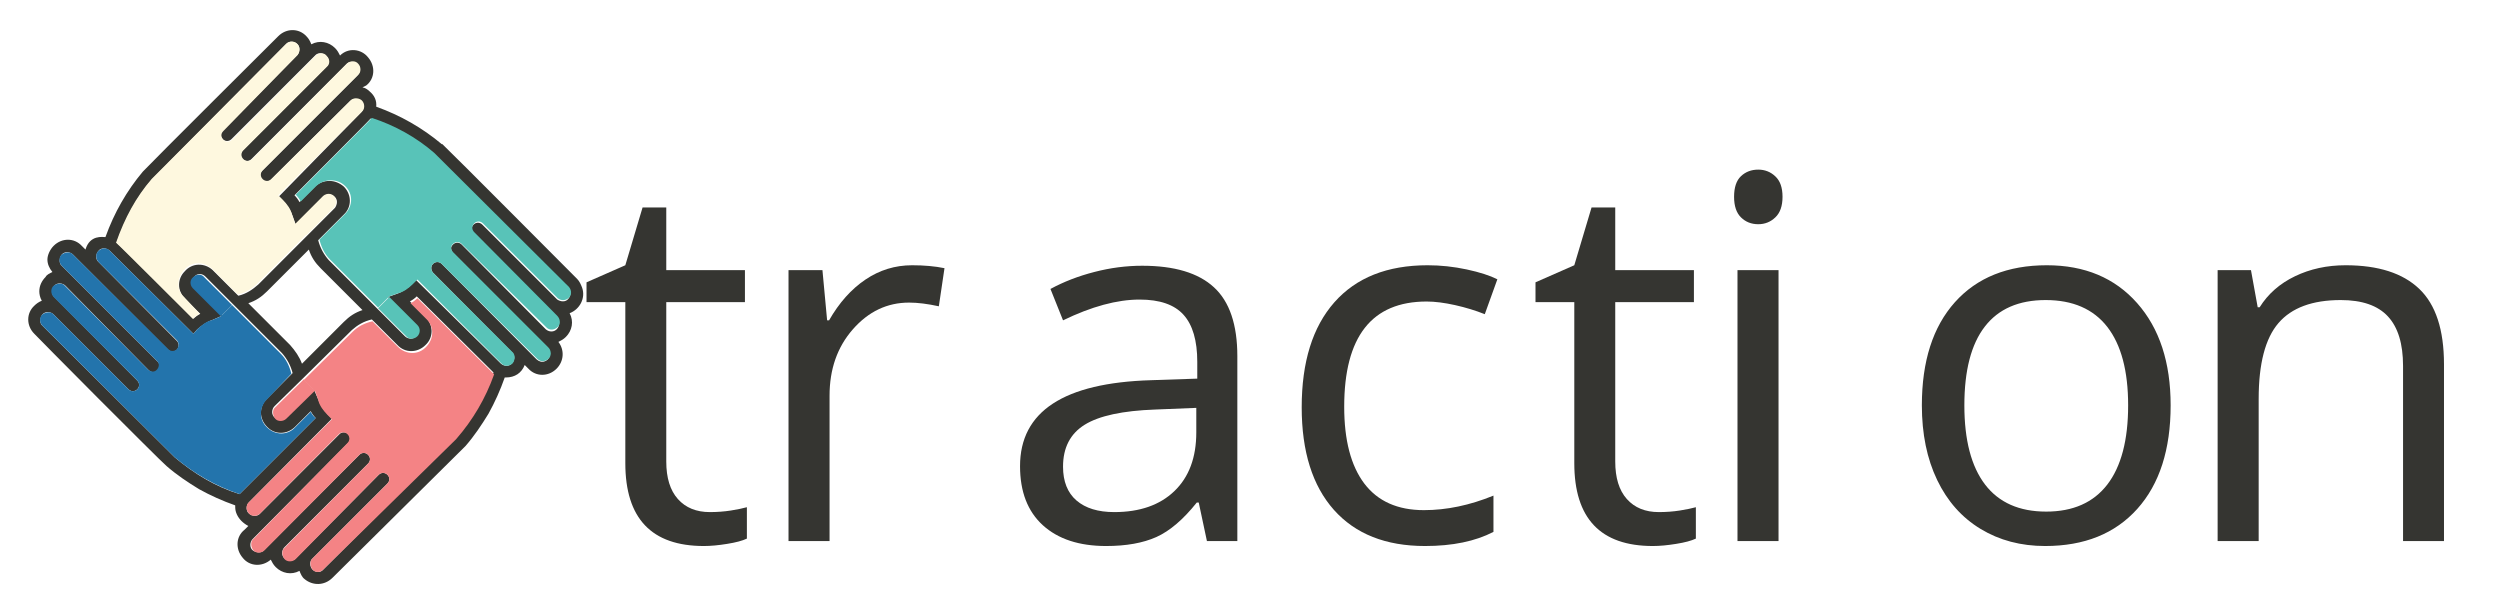
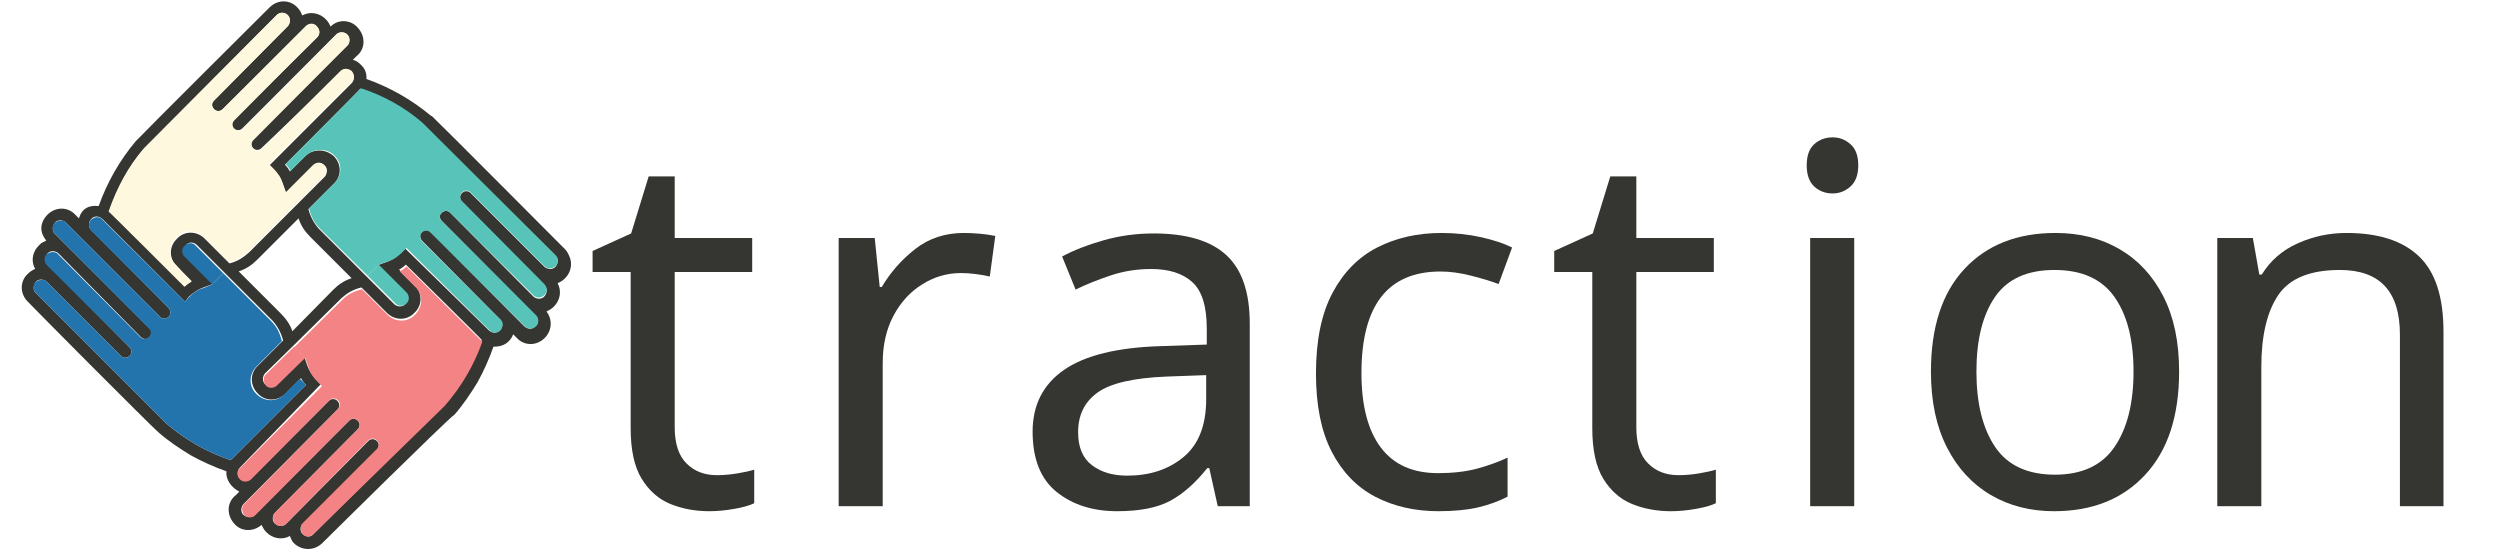
- <svg xmlns="http://www.w3.org/2000/svg" version="1.1" id="Layer_1" x="0px" y="0px" viewBox="0 0 400.7 97.3" style="enable-background:new 0 0 400.7 97.3;" xml:space="preserve">
+ <svg xmlns="http://www.w3.org/2000/svg" version="1.1" id="Layer_1" x="0px" y="0px" viewBox="0 0 405.3 89" style="enable-background:new 0 0 405.3 89;" xml:space="preserve">
  <style type="text/css">
	.st0{fill:#353531;}
- 	.st1{font-family:'OpenSans';}
+ 	.st1{font-family:'OpenSans-ExtraboldItalic';}
	.st2{font-size:81.123px;}
	.st3{letter-spacing:-2;}
- 	.st4{letter-spacing:-4;}
- 	.st5{fill:#F48385;}
- 	.st6{fill:#2374AC;}
- 	.st7{fill:#58C3B8;}
- 	.st8{fill:#FEF8DF;}    
- 	@font-face {
-       src: url('https://fonts.googleapis.com/css?family=Open+Sans:800i');
-     }
+ 	.st4{letter-spacing:-3;}
+ 	.st5{letter-spacing:-1;}
+ 	.st6{letter-spacing:-4;}
+ 	.st7{letter-spacing:-5;}
+ 	.st8{letter-spacing:-7;}
+ 	.st9{fill:#F48385;}
+ 	.st10{fill:#2374AC;}
+ 	.st11{fill:#58C3B8;}
+ 	.st12{fill:#FEF8DF;}
+ 	@font-family {
+ 	src: url('https://fonts.googleapis.com/css?family=Open+Sans:800i')
+ 	}
</style>
-   <text transform="matrix(1 0 0 1 92.7738 86.7182)">
-     <tspan x="0" y="0" class="st0 st1 st2 st3">tr</tspan>
-     <tspan x="67" y="0" class="st0 st1 st2 st4">a</tspan>
-     <tspan x="111.3" y="0" class="st0 st1 st2">c</tspan>
-     <tspan x="152.1" y="0" class="st0 st1 st2 st3">ti</tspan>
-     <tspan x="210.7" y="0" class="st0 st1 st2 st4">on</tspan>
+   <text transform="matrix(1 0 0 1 94.7738 82.0643)">
+     <tspan x="0" y="0" class="st0 st1 st2 st3">t</tspan>
+     <tspan x="34.3" y="0" class="st0 st1 st2">r</tspan>
+     <tspan x="68.9" y="0" class="st0 st1 st2 st4">a</tspan>
+     <tspan x="114.1" y="0" class="st0 st1 st2">c</tspan>
+     <tspan x="155.9" y="0" class="st0 st1 st2 st5">t</tspan>
+     <tspan x="191.8" y="0" class="st0 st1 st2 st6">i</tspan>
+     <tspan x="213.8" y="0" class="st0 st1 st2 st7">o</tspan>
+     <tspan x="257.8" y="0" class="st0 st1 st2 st8">n</tspan>
  </text>
  <g id="XMLID_1_">
    <g>
-       <path class="st0" d="M53.3,92.6c-1.3,1.3-3.2,1.3-4.5,0.2c-0.4-0.3-0.6-0.8-0.8-1.3c-1.3,0.7-2.8,0.4-3.8-0.6    c-0.4-0.4-0.6-0.8-0.8-1.2c-1.4,1.2-3.4,1.1-4.5-0.3c-1.2-1.4-1.1-3.4,0.3-4.5l0.6-0.6c-0.4-0.2-0.8-0.5-1.1-0.8    c-0.6-0.6-1-1.4-1-2.2c0-0.1,0-0.2,0-0.3c-2-0.7-4-1.6-5.8-2.6c-1.8-1.1-3.6-2.3-5.2-3.7c-0.6-0.5-5.9-5.8-11.1-11    S5.5,53.5,5.5,53.5c-1.3-1.3-1.3-3.3,0-4.5c0.3-0.3,0.7-0.6,1.2-0.8c-0.3-0.5-0.4-1.1-0.4-1.5c0-0.9,0.4-1.7,1-2.3    C7.5,44,8,43.8,8.4,43.6c-0.5-0.6-0.8-1.3-0.8-2s0.4-1.6,1-2.2c1.3-1.3,3.3-1.3,4.5,0l0.6,0.6c0.7-2.4,2.8-2,3.2-2    c1.4-3.9,3.4-7.4,6-10.5l0.1-0.1c1.3-1.4,21.6-21.6,21.6-21.6c1.3-1.3,3.3-1.3,4.5,0c0.4,0.4,0.6,0.8,0.8,1.3    c1.3-0.7,2.8-0.4,3.8,0.6c0.4,0.4,0.6,0.8,0.8,1.2c1.3-1.3,3.4-1.1,4.5,0.3c1.2,1.4,1.1,3.4-0.3,4.5L58.1,14    c0.5,0.1,0.9,0.4,1.2,0.7c0.7,0.6,1.1,1.4,1,2.4c3.9,1.4,7.4,3.4,10.5,6h0.1c1.4,1.3,21.6,21.6,21.6,21.6c0.4,0.4,0.6,0.9,0.8,1.4    c0.6,1.7-0.4,3.5-2,4.1c0.7,1.3,0.4,2.8-0.6,3.8c-0.4,0.4-0.8,0.6-1.2,0.8c1,1.3,0.9,3.1-0.3,4.3c-1.3,1.3-3.3,1.3-4.5,0l-0.6-0.6    c-0.5,1.3-1.6,2-3,2c0,0-0.1,0-0.2,0c-0.7,2-1.6,4-2.6,5.8c-1.1,1.8-2.3,3.6-3.7,5.2C73.6,72.5,53.3,92.6,53.3,92.6z M50.1,91.3    c0.5,0.5,1.3,0.5,1.7,0L73,70.1c2.7-3.1,4.7-6.6,6.1-10.4C79,59.6,66.8,47.5,66.8,47.5c-0.3,0.3-0.7,0.6-1.1,0.8l2.5,2.5    c1.3,1.3,1.3,3.3,0,4.5c-1.3,1.3-3.3,1.3-4.5,0l-4.1-4.1c-1.3,0.3-2.3,0.9-3.2,1.7l-7.8,7.7l-4.6,4.5c-0.5,0.5-0.5,1.4,0,1.8    s1.4,0.5,1.8,0l4.5-4.5L51,64c0.3,0.9,0.9,1.7,1.5,2.4l0.7,0.7L39.9,80.5c-0.5,0.5-0.5,1.4,0,1.8c0.5,0.5,1.4,0.5,1.8,0l12.7-12.7    c0.2-0.2,0.4-0.3,0.7-0.3s0.5,0.1,0.7,0.3c0.4,0.4,0.4,1,0,1.4L40.5,86.4c-0.5,0.5-0.5,1.4,0,1.8s1.4,0.5,1.8,0l15.3-15.3    c0.2-0.2,0.4-0.3,0.7-0.3s0.5,0.1,0.7,0.3c0.4,0.4,0.4,1,0,1.4L45.6,87.7c-0.5,0.5-0.5,1.4,0,1.8s1.4,0.5,1.8,0l13.3-13.4    c0.4-0.4,1-0.4,1.4,0c0.4,0.4,0.4,1,0,1.4l-12,12C49.6,89.9,49.6,90.8,50.1,91.3z M38.4,79.2L50.6,67c-0.3-0.3-0.6-0.7-0.8-1.1    l-2.5,2.5c-1.3,1.3-3.3,1.3-4.5,0c-1.3-1.3-1.3-3.3,0-4.5l4.1-4.1c-0.3-1.2-0.9-2.3-1.7-3.2l-7.8-7.8l-4.5-4.5    c-0.5-0.5-1.3-0.5-1.7,0c-0.6,0.5-0.6,1.4-0.1,1.8l4.5,4.5L34,51.3c-0.9,0.3-1.7,0.9-2.4,1.5L31,53.5L17.6,40.2    c-0.2-0.2-0.6-0.4-0.9-0.4c-0.3,0-0.7,0.1-0.9,0.4c-0.5,0.5-0.5,1.4,0,1.8l12.6,12.7c0.3,0.4,0.3,0.9,0,1.3    c-0.3,0.4-1,0.5-1.4,0.1L11.7,40.8c-0.5-0.5-1.4-0.5-1.8,0s-0.5,1.4,0,1.8L25.3,58c0.4,0.4,0.3,1-0.1,1.4c-0.4,0.4-1,0.3-1.4-0.1    L10.5,45.8c-0.5-0.5-1.4-0.5-1.8,0s-0.5,1.4,0,1.8L22,61c0.4,0.4,0.4,1,0,1.4c-0.4,0.4-1,0.4-1.4,0l-12-12c-0.5-0.5-1.4-0.5-1.8,0    s-0.5,1.4,0,1.8L28,73.3C31.1,75.9,34.5,78,38.4,79.2z M80.3,58.3c0.6,0.5,1.4,0.4,1.8-0.1c0.5-0.6,0.4-1.4-0.1-1.8L69.4,43.7    c-0.2-0.2-0.5-0.9,0-1.4c0.4-0.4,1-0.4,1.4,0L86,57.6c0.8,0.7,1.5,0.3,1.8,0c0.5-0.5,0.5-1.4,0-1.8L72.6,40.5    c-0.1-0.1-0.3-0.4-0.3-0.7c0-0.2,0.1-0.4,0.3-0.6c0.4-0.4,1-0.4,1.4,0l13.4,13.5c0.1,0.1,0.1,0.1,0.1,0.1c0.6,0.5,1.4,0.4,1.8-0.1    c0.5-0.6,0.4-1.4-0.1-1.8L75.9,37.4c-0.4-0.4-0.4-1,0-1.4c0.4-0.4,1-0.4,1.4,0l12,12c0.6,0.4,1.3,0.4,1.7,0    c0.5-0.5,0.6-1.3,0.1-1.8L69.4,24.6c-2.9-2.5-6.3-4.4-10-5.6c0,0.1-12.2,12.3-12.2,12.3c0.3,0.3,0.6,0.7,0.8,1.1l2.5-2.5    c0.6-0.6,1.4-0.9,2.3-0.9c0.8,0,1.6,0.3,2.3,0.9c1.3,1.3,1.3,3.3,0,4.5l-4.1,4.1c0.3,1.2,0.9,2.3,1.7,3.2l7.7,7.7l4.5,4.5    c0.5,0.5,1.4,0.5,1.8,0s0.5-1.4,0-1.8l-4.5-4.5l1.4-0.5c0.9-0.3,1.7-0.9,2.4-1.5l0.7-0.7L80.3,58.3z M48.4,58.3l6.7-6.7    c0.9-0.9,1.8-1.5,3-1.9l-6.7-6.7c-0.9-0.9-1.5-1.8-1.9-3l-6.7,6.7c-0.9,0.9-1.8,1.5-3,1.9l6.7,6.7C47.3,56.2,48,57.2,48.4,58.3z     M31,51.1c0.3-0.3,0.7-0.6,1.1-0.8l-2.5-2.5c-1.2-1.2-1.2-3.1,0-4.3c1.2-1.4,3.2-1.4,4.5-0.2l4.1,4.1c1.3-0.3,2.3-1,3.2-1.8    l7.8-7.8l4.5-4.5c0.4-0.6,0.4-1.3,0-1.7c-0.5-0.5-1.3-0.6-1.8-0.1l-4.5,4.5l-0.5-1.4c-0.3-0.9-0.9-1.7-1.5-2.4l-0.7-0.7L57.9,18    c0.5-0.5,0.5-1.4,0-1.8c-0.3-0.3-1.3-0.6-1.8,0c-0.6,0.6-12.7,12.6-12.7,12.6c-0.4,0.4-1,0.4-1.4,0s-0.4-1,0-1.4l15.3-15.3    c0.5-0.5,0.5-1.4,0-1.8c-0.5-0.5-1.4-0.5-1.8,0L40.3,25.5c-0.4,0.4-1,0.4-1.4,0c-0.4-0.4-0.4-1,0-1.4l13.4-13.4    c0.5-0.5,0.5-1.3,0-1.7c-0.5-0.6-1.4-0.6-1.8-0.1L37.1,22.3c-0.4,0.4-1,0.4-1.4,0c-0.2-0.2-0.6-0.8,0-1.4l12-12.1    c0.4-0.6,0.4-1.3,0-1.7c-0.5-0.5-1.3-0.6-1.8-0.1L24.4,28.7c-2.5,2.9-4.3,6.3-5.7,10.2C18.8,38.9,31,51.1,31,51.1z" />
-       <path class="st5" d="M51.8,91.3c-0.5,0.5-1.3,0.5-1.7,0s-0.5-1.4,0-1.8l12-12c0.4-0.4,0.4-1,0-1.4c-0.4-0.4-1-0.4-1.4,0L47.4,89.6    c-0.5,0.5-1.4,0.5-1.8,0s-0.5-1.4,0-1.8L59,74.3c0.4-0.4,0.4-1,0-1.4c-0.2-0.2-0.4-0.3-0.7-0.3s-0.5,0.1-0.7,0.3L42.4,88.2    c-0.5,0.5-1.4,0.5-1.8,0s-0.5-1.4,0-1.8L55.7,71c0.4-0.4,0.4-1,0-1.4c-0.2-0.2-0.4-0.3-0.7-0.3s-0.5,0.1-0.7,0.3L41.7,82.3    c-0.5,0.5-1.4,0.5-1.8,0c-0.5-0.5-0.5-1.4,0-1.8l13.3-13.3l-0.7-0.7c-0.7-0.7-1.3-1.5-1.5-2.4l-0.5-1.4l-1.8-1.8l7.8-7.7    c0.9-0.9,1.9-1.4,3.2-1.7l4.1,4.1c1.3,1.3,3.3,1.3,4.5,0c1.3-1.3,1.3-3.3,0-4.5l-2.5-2.5c0.4-0.2,0.8-0.5,1.1-0.8    c0,0,12.2,12.1,12.3,12.2c-1.4,3.9-3.4,7.3-6.1,10.4L51.8,91.3z" />
-       <path class="st6" d="M50.6,67L38.4,79.2c-3.9-1.3-7.3-3.3-10.4-5.9L6.8,52.2c-0.5-0.5-0.5-1.4,0-1.8s1.4-0.5,1.8,0l12,12    c0.4,0.4,1,0.4,1.4,0c0.4-0.4,0.4-1,0-1.4L8.6,47.6c-0.5-0.5-0.5-1.4,0-1.8s1.4-0.5,1.8,0l13.3,13.4c0.4,0.4,1,0.5,1.4,0.1    c0.4-0.4,0.5-1,0.1-1.4L9.9,42.6c-0.5-0.5-0.5-1.4,0-1.8s1.4-0.5,1.8,0L27,56c0.4,0.4,1.1,0.3,1.4-0.1c0.3-0.4,0.3-0.9,0-1.3    L15.8,42c-0.5-0.5-0.5-1.4,0-1.8c0.2-0.2,0.6-0.4,0.9-0.4c0.3,0,0.7,0.1,0.9,0.4L31,53.5l0.6-0.7c0.7-0.7,1.5-1.3,2.4-1.5l1.4-0.6    l1.8-1.8l7.8,7.8c0.9,0.9,1.4,2,1.7,3.2L42.8,64c-1.3,1.3-1.3,3.3,0,4.5c1.3,1.3,3.3,1.3,4.5,0l2.5-2.5C50,66.4,50.3,66.8,50.6,67    z" />
-       <path class="st5" d="M45.9,67.1c-0.5,0.5-1.4,0.5-1.8,0s-0.5-1.4,0-1.8l4.6-4.5l1.8,1.8L45.9,67.1z" />
-       <path class="st7" d="M82.2,58.2c-0.5,0.5-1.3,0.6-1.8,0.1L66.9,44.8l-0.7,0.7c-0.7,0.7-1.5,1.3-2.4,1.5l-1.4,0.5l-1.8,1.8    l-7.7-7.7c-0.9-0.9-1.4-2-1.7-3.2l4.1-4.1c1.3-1.3,1.3-3.3,0-4.5c-0.6-0.6-1.4-0.9-2.3-0.9c-0.8,0-1.6,0.3-2.3,0.9l-2.5,2.5    c-0.2-0.4-0.5-0.8-0.8-1.1c0,0,12.2-12.2,12.2-12.3c3.7,1.2,7.1,3.1,10,5.6l21.6,21.5c0.5,0.6,0.4,1.4-0.1,1.8    c-0.5,0.4-1.2,0.4-1.7,0l-12-12c-0.4-0.4-1-0.4-1.4,0c-0.4,0.4-0.4,1,0,1.4l13.3,13.4c0.5,0.5,0.6,1.3,0.1,1.8    c-0.5,0.5-1.3,0.6-1.8,0.1c0,0,0,0-0.1-0.1L74,39.1c-0.4-0.4-1-0.4-1.4,0c-0.2,0.2-0.3,0.4-0.3,0.6c0,0.3,0.2,0.6,0.3,0.7    l15.3,15.3c0.5,0.5,0.5,1.4,0,1.8c-0.3,0.3-1.1,0.7-1.8,0L70.8,42.3c-0.4-0.4-1-0.4-1.4,0c-0.5,0.5-0.2,1.2,0,1.4l12.7,12.7    C82.6,56.8,82.6,57.6,82.2,58.2z" />
-       <path class="st7" d="M66.9,53.9c-0.5,0.5-1.4,0.5-1.8,0l-4.5-4.5l1.8-1.8l4.5,4.5C67.4,52.6,67.4,53.4,66.9,53.9z" />
-       <path class="st6" d="M35.4,50.7l-4.5-4.5c-0.5-0.5-0.5-1.4,0.1-1.8c0.5-0.5,1.3-0.5,1.7,0l4.5,4.5L35.4,50.7z" />
-       <path class="st8" d="M32,50.3c-0.4,0.2-0.8,0.5-1.1,0.8c0,0-12.2-12.2-12.3-12.2c1.4-4,3.2-7.3,5.7-10.2L45.9,7    c0.6-0.5,1.4-0.4,1.8,0.1c0.4,0.5,0.4,1.2,0,1.7L35.8,21c-0.6,0.6-0.2,1.2,0,1.4c0.4,0.4,1,0.4,1.4,0L50.6,8.9    c0.5-0.5,1.4-0.5,1.8,0.1c0.5,0.5,0.5,1.3,0,1.7L39,24.1c-0.4,0.4-0.4,1,0,1.4c0.4,0.4,1,0.4,1.4,0l15.2-15.3    c0.5-0.5,1.4-0.5,1.8,0c0.5,0.5,0.5,1.4,0,1.8L42.1,27.3c-0.4,0.4-0.4,1,0,1.4s1,0.4,1.4,0c0,0,12.1-12,12.7-12.6    c0.6-0.6,1.5-0.3,1.8,0c0.5,0.5,0.5,1.4,0,1.8L44.6,31.3l0.7,0.7c0.7,0.7,1.3,1.5,1.5,2.4l0.5,1.4l1.8,1.8l-7.8,7.8    c-0.9,0.9-1.9,1.5-3.2,1.8l-4.1-4.1c-1.4-1.3-3.4-1.2-4.5,0.2c-1.2,1.3-1.2,3.2,0,4.3L32,50.3z" />
-       <path class="st8" d="M49.1,37.7l-1.8-1.8l4.5-4.5c0.6-0.5,1.4-0.4,1.8,0.1c0.4,0.5,0.4,1.2,0,1.7L49.1,37.7z" />
+       <path class="st0" d="M52.3,88c-1.3,1.3-3.2,1.3-4.5,0.2c-0.4-0.3-0.6-0.8-0.8-1.3c-1.3,0.7-2.8,0.4-3.8-0.6    c-0.4-0.4-0.6-0.8-0.8-1.2c-1.4,1.2-3.4,1.1-4.5-0.3c-1.2-1.4-1.1-3.4,0.3-4.5l0.6-0.6c-0.4-0.2-0.8-0.5-1.1-0.8    c-0.6-0.6-1-1.4-1-2.2c0-0.1,0-0.2,0-0.3c-2-0.7-4-1.6-5.8-2.6c-1.8-1.1-3.6-2.3-5.2-3.7c-0.6-0.5-5.9-5.8-11.1-11    S4.5,48.9,4.5,48.9c-1.3-1.3-1.3-3.3,0-4.5c0.3-0.3,0.7-0.6,1.2-0.8c-0.3-0.5-0.4-1.1-0.4-1.5c0-0.9,0.4-1.7,1-2.3    c0.3-0.4,0.8-0.6,1.2-0.8c-0.5-0.6-0.8-1.3-0.8-2c0-0.8,0.4-1.6,1-2.2c1.3-1.3,3.3-1.3,4.5,0l0.6,0.6c0.7-2.4,2.8-2,3.2-2    c1.4-3.9,3.4-7.4,6-10.5l0.1-0.1c1.3-1.4,21.6-21.6,21.6-21.6c1.3-1.3,3.3-1.3,4.5,0c0.4,0.4,0.6,0.8,0.8,1.3    c1.3-0.7,2.8-0.4,3.8,0.6c0.4,0.4,0.6,0.8,0.8,1.2c1.3-1.3,3.4-1.1,4.5,0.3c1.2,1.4,1.1,3.4-0.3,4.5l-0.6,0.6    c0.5,0.1,0.9,0.4,1.2,0.7c0.7,0.6,1.1,1.4,1,2.4c3.9,1.4,7.4,3.4,10.5,6h0.1c1.4,1.3,21.6,21.6,21.6,21.6c0.4,0.4,0.6,0.9,0.8,1.4    c0.6,1.7-0.4,3.5-2,4.1c0.7,1.3,0.4,2.8-0.6,3.8c-0.4,0.4-0.8,0.6-1.2,0.8c1,1.3,0.9,3.1-0.3,4.3c-1.3,1.3-3.3,1.3-4.5,0l-0.6-0.6    c-0.5,1.3-1.6,2-3,2c0,0-0.1,0-0.2,0c-0.7,2-1.6,4-2.6,5.8c-1.1,1.8-2.3,3.6-3.7,5.2C72.6,67.9,52.3,88,52.3,88z M49.1,86.6    c0.5,0.5,1.3,0.5,1.7,0L72,65.5c2.7-3.1,4.7-6.6,6.1-10.4C78,54.9,65.8,42.9,65.8,42.9c-0.3,0.3-0.7,0.6-1.1,0.8l2.5,2.5    c1.3,1.3,1.3,3.3,0,4.5C66,52,64,52,62.7,50.7l-4.1-4.1c-1.3,0.3-2.3,0.9-3.2,1.7l-7.8,7.7l-4.6,4.5c-0.5,0.5-0.5,1.4,0,1.8    s1.4,0.5,1.8,0l4.5-4.5l0.5,1.4c0.3,0.9,0.9,1.7,1.5,2.4l0.7,0.7L38.9,75.8c-0.5,0.5-0.5,1.4,0,1.8c0.5,0.5,1.4,0.5,1.8,0L53.3,65    c0.2-0.2,0.4-0.3,0.7-0.3s0.5,0.1,0.7,0.3c0.4,0.4,0.4,1,0,1.4L39.5,81.7c-0.5,0.5-0.5,1.4,0,1.8s1.4,0.5,1.8,0l15.3-15.3    c0.2-0.2,0.4-0.3,0.7-0.3s0.5,0.1,0.7,0.3c0.4,0.4,0.4,1,0,1.4L44.6,83.1c-0.5,0.5-0.5,1.4,0,1.8s1.4,0.5,1.8,0l13.3-13.4    c0.4-0.4,1-0.4,1.4,0s0.4,1,0,1.4l-12,12C48.6,85.3,48.6,86.2,49.1,86.6z M37.4,74.6l12.2-12.2c-0.3-0.3-0.6-0.7-0.8-1.1l-2.5,2.5    c-1.3,1.3-3.3,1.3-4.5,0c-1.3-1.3-1.3-3.3,0-4.5l4.1-4.1c-0.3-1.2-0.9-2.3-1.7-3.2l-7.8-7.8l-4.5-4.5c-0.5-0.5-1.3-0.5-1.7,0    c-0.6,0.5-0.6,1.4-0.1,1.8l4.5,4.5L33,46.6c-0.9,0.3-1.7,0.9-2.4,1.5L30,48.9L16.6,35.5c-0.2-0.2-0.6-0.4-0.9-0.4    s-0.7,0.1-0.9,0.4c-0.5,0.5-0.5,1.4,0,1.8L27.4,50c0.3,0.4,0.3,0.9,0,1.3s-1,0.5-1.4,0.1L10.7,36.1c-0.5-0.5-1.4-0.5-1.8,0    s-0.5,1.4,0,1.8l15.4,15.4c0.4,0.4,0.3,1-0.1,1.4c-0.4,0.4-1,0.3-1.4-0.1L9.5,41.1c-0.5-0.5-1.4-0.5-1.8,0s-0.5,1.4,0,1.8L21,56.3    c0.4,0.4,0.4,1,0,1.4c-0.4,0.4-1,0.4-1.4,0l-12-12c-0.5-0.5-1.4-0.5-1.8,0s-0.5,1.4,0,1.8L27,68.7C30.1,71.3,33.5,73.3,37.4,74.6z     M79.3,53.6c0.6,0.5,1.4,0.4,1.8-0.1c0.5-0.6,0.4-1.4-0.1-1.8L68.4,39c-0.2-0.2-0.5-0.9,0-1.4c0.4-0.4,1-0.4,1.4,0L85,52.9    c0.8,0.7,1.5,0.3,1.8,0c0.5-0.5,0.5-1.4,0-1.8L71.6,35.8c-0.1-0.1-0.3-0.4-0.3-0.7c0-0.2,0.1-0.4,0.3-0.6c0.4-0.4,1-0.4,1.4,0    L86.4,48c0.1,0.1,0.1,0.1,0.1,0.1c0.6,0.5,1.4,0.4,1.8-0.1c0.5-0.6,0.4-1.4-0.1-1.8L74.9,32.7c-0.4-0.4-0.4-1,0-1.4    c0.4-0.4,1-0.4,1.4,0l12,12c0.6,0.4,1.3,0.4,1.7,0c0.5-0.5,0.6-1.3,0.1-1.8L68.4,20c-2.9-2.5-6.3-4.4-10-5.6    c0,0.1-12.2,12.3-12.2,12.3c0.3,0.3,0.6,0.7,0.8,1.1l2.5-2.5c0.6-0.6,1.4-0.9,2.3-0.9c0.8,0,1.6,0.3,2.3,0.9    c1.3,1.3,1.3,3.3,0,4.5l-4.1,4.1c0.3,1.2,0.9,2.3,1.7,3.2l7.7,7.7l4.5,4.5c0.5,0.5,1.4,0.5,1.8,0s0.5-1.4,0-1.8l-4.5-4.5l1.4-0.5    c0.9-0.3,1.7-0.9,2.4-1.5l0.7-0.7L79.3,53.6z M47.4,53.7L54,47c0.9-0.9,1.8-1.5,3-1.9l-6.7-6.7c-0.9-0.9-1.5-1.8-1.9-3l-6.7,6.7    c-0.9,0.9-1.8,1.5-3,1.9l6.7,6.7C46.3,51.6,47,52.5,47.4,53.7z M30,46.4c0.3-0.3,0.7-0.6,1.1-0.8l-2.5-2.5c-1.2-1.2-1.2-3.1,0-4.3    c1.2-1.4,3.2-1.4,4.5-0.2l4.1,4.1c1.3-0.3,2.3-1,3.2-1.8l7.8-7.8l4.5-4.5c0.4-0.6,0.4-1.3,0-1.7c-0.5-0.5-1.3-0.6-1.8-0.1    l-4.5,4.5l-0.5-1.4c-0.3-0.9-0.9-1.7-1.5-2.4l-0.7-0.7l13.3-13.3c0.5-0.5,0.5-1.4,0-1.8c-0.3-0.3-1.3-0.6-1.8,0S42.4,24,42.4,24    c-0.4,0.4-1,0.4-1.4,0c-0.4-0.4-0.4-1,0-1.4L56.3,7.4c0.5-0.5,0.5-1.4,0-1.8s-1.4-0.5-1.8,0L39.3,20.8c-0.4,0.4-1,0.4-1.4,0    c-0.4-0.4-0.4-1,0-1.4L51.4,6.1c0.5-0.5,0.5-1.3,0-1.7c-0.5-0.6-1.4-0.6-1.8-0.1L36.1,17.7c-0.4,0.4-1,0.4-1.4,0    c-0.2-0.2-0.6-0.8,0-1.4l12-12.1c0.4-0.6,0.4-1.3,0-1.7c-0.5-0.5-1.3-0.6-1.8-0.1L23.4,24c-2.5,2.9-4.3,6.3-5.7,10.2    C17.8,34.3,30,46.4,30,46.4z" />
+       <path class="st9" d="M50.8,86.6c-0.5,0.5-1.3,0.5-1.7,0s-0.5-1.4,0-1.8l12-12c0.4-0.4,0.4-1,0-1.4s-1-0.4-1.4,0L46.4,84.9    c-0.5,0.5-1.4,0.5-1.8,0s-0.5-1.4,0-1.8L58,69.6c0.4-0.4,0.4-1,0-1.4c-0.2-0.2-0.4-0.3-0.7-0.3s-0.5,0.1-0.7,0.3L41.4,83.5    c-0.5,0.5-1.4,0.5-1.8,0s-0.5-1.4,0-1.8l15.2-15.4c0.4-0.4,0.4-1,0-1.4c-0.2-0.2-0.4-0.3-0.7-0.3s-0.5,0.1-0.7,0.3L40.7,77.7    c-0.5,0.5-1.4,0.5-1.8,0c-0.5-0.5-0.5-1.4,0-1.8l13.3-13.3l-0.7-0.7c-0.7-0.7-1.3-1.5-1.5-2.4l-0.5-1.4l-1.8-1.8l7.8-7.7    c0.9-0.9,1.9-1.4,3.2-1.7l4.1,4.1c1.3,1.3,3.3,1.3,4.5,0c1.3-1.3,1.3-3.3,0-4.5l-2.5-2.5c0.4-0.2,0.8-0.5,1.1-0.8    c0,0,12.2,12.1,12.3,12.2c-1.4,3.9-3.4,7.3-6.1,10.4L50.8,86.6z" />
+       <path class="st10" d="M49.6,62.4L37.4,74.6c-3.9-1.3-7.3-3.3-10.4-5.9L5.8,47.5c-0.5-0.5-0.5-1.4,0-1.8s1.4-0.5,1.8,0l12,12    c0.4,0.4,1,0.4,1.4,0c0.4-0.4,0.4-1,0-1.4L7.6,43c-0.5-0.5-0.5-1.4,0-1.8s1.4-0.5,1.8,0l13.3,13.4c0.4,0.4,1,0.5,1.4,0.1    c0.4-0.4,0.5-1,0.1-1.4L8.9,37.9c-0.5-0.5-0.5-1.4,0-1.8s1.4-0.5,1.8,0L26,51.4c0.4,0.4,1.1,0.3,1.4-0.1s0.3-0.9,0-1.3L14.8,37.4    c-0.5-0.5-0.5-1.4,0-1.8c0.2-0.2,0.6-0.4,0.9-0.4s0.7,0.1,0.9,0.4L30,48.9l0.6-0.7c0.7-0.7,1.5-1.3,2.4-1.5l1.4-0.6l1.8-1.8    l7.8,7.8c0.9,0.9,1.4,2,1.7,3.2l-4.1,4.1c-1.3,1.3-1.3,3.3,0,4.5c1.3,1.3,3.3,1.3,4.5,0l2.5-2.5C49,61.7,49.3,62.1,49.6,62.4z" />
+       <path class="st9" d="M44.9,62.5c-0.5,0.5-1.4,0.5-1.8,0s-0.5-1.4,0-1.8l4.6-4.5l1.8,1.8L44.9,62.5z" />
+       <path class="st11" d="M81.2,53.5c-0.5,0.5-1.3,0.6-1.8,0.1L65.9,40.2l-0.7,0.7c-0.7,0.7-1.5,1.3-2.4,1.5l-1.4,0.5l-1.8,1.8    L51.8,37c-0.9-0.9-1.4-2-1.7-3.2l4.1-4.1c1.3-1.3,1.3-3.3,0-4.5c-0.6-0.6-1.4-0.9-2.3-0.9c-0.8,0-1.6,0.3-2.3,0.9l-2.5,2.5    c-0.2-0.4-0.5-0.8-0.8-1.1c0,0,12.2-12.2,12.2-12.3c3.7,1.2,7.1,3.1,10,5.6l21.6,21.5c0.5,0.6,0.4,1.4-0.1,1.8    c-0.5,0.4-1.2,0.4-1.7,0l-12-12c-0.4-0.4-1-0.4-1.4,0c-0.4,0.4-0.4,1,0,1.4l13.3,13.4c0.5,0.5,0.6,1.3,0.1,1.8    c-0.5,0.5-1.3,0.6-1.8,0.1c0,0,0,0-0.1-0.1L73,34.5c-0.4-0.4-1-0.4-1.4,0c-0.2,0.2-0.3,0.4-0.3,0.6c0,0.3,0.2,0.6,0.3,0.7    l15.3,15.3c0.5,0.5,0.5,1.4,0,1.8c-0.3,0.3-1.1,0.7-1.8,0L69.8,37.7c-0.4-0.4-1-0.4-1.4,0c-0.5,0.5-0.2,1.2,0,1.4l12.7,12.7    C81.6,52.1,81.6,52.9,81.2,53.5z" />
+       <path class="st11" d="M65.9,49.2c-0.5,0.5-1.4,0.5-1.8,0l-4.5-4.5l1.8-1.8l4.5,4.5C66.4,47.9,66.4,48.8,65.9,49.2z" />
+       <path class="st10" d="M34.4,46.1l-4.5-4.5c-0.5-0.5-0.5-1.4,0.1-1.8c0.5-0.5,1.3-0.5,1.7,0l4.5,4.5L34.4,46.1z" />
+       <path class="st12" d="M31,45.7c-0.4,0.2-0.8,0.5-1.1,0.8c0,0-12.2-12.2-12.3-12.2c1.4-4,3.2-7.3,5.7-10.2L44.9,2.4    c0.6-0.5,1.4-0.4,1.8,0.1c0.4,0.5,0.4,1.2,0,1.7l-12,12.1c-0.6,0.6-0.2,1.2,0,1.4c0.4,0.4,1,0.4,1.4,0L49.6,4.2    c0.5-0.5,1.4-0.5,1.8,0.1c0.5,0.5,0.5,1.3,0,1.7L38,19.5c-0.4,0.4-0.4,1,0,1.4c0.4,0.4,1,0.4,1.4,0L54.5,5.6    c0.5-0.5,1.4-0.5,1.8,0s0.5,1.4,0,1.8L41.1,22.7c-0.4,0.4-0.4,1,0,1.4c0.4,0.4,1,0.4,1.4,0c0,0,12.1-12,12.7-12.6s1.5-0.3,1.8,0    c0.5,0.5,0.5,1.4,0,1.8L43.6,26.6l0.7,0.7c0.7,0.7,1.3,1.5,1.5,2.4l0.5,1.4l1.8,1.8l-7.8,7.8c-0.9,0.9-1.9,1.5-3.2,1.8l-4.1-4.1    c-1.4-1.3-3.4-1.2-4.5,0.2c-1.2,1.3-1.2,3.2,0,4.3L31,45.7z" />
+       <path class="st12" d="M48.1,33l-1.8-1.8l4.5-4.5c0.6-0.5,1.4-0.4,1.8,0.1c0.4,0.5,0.4,1.2,0,1.7L48.1,33z" />
    </g>
    <g>
	</g>
  </g>
</svg>
